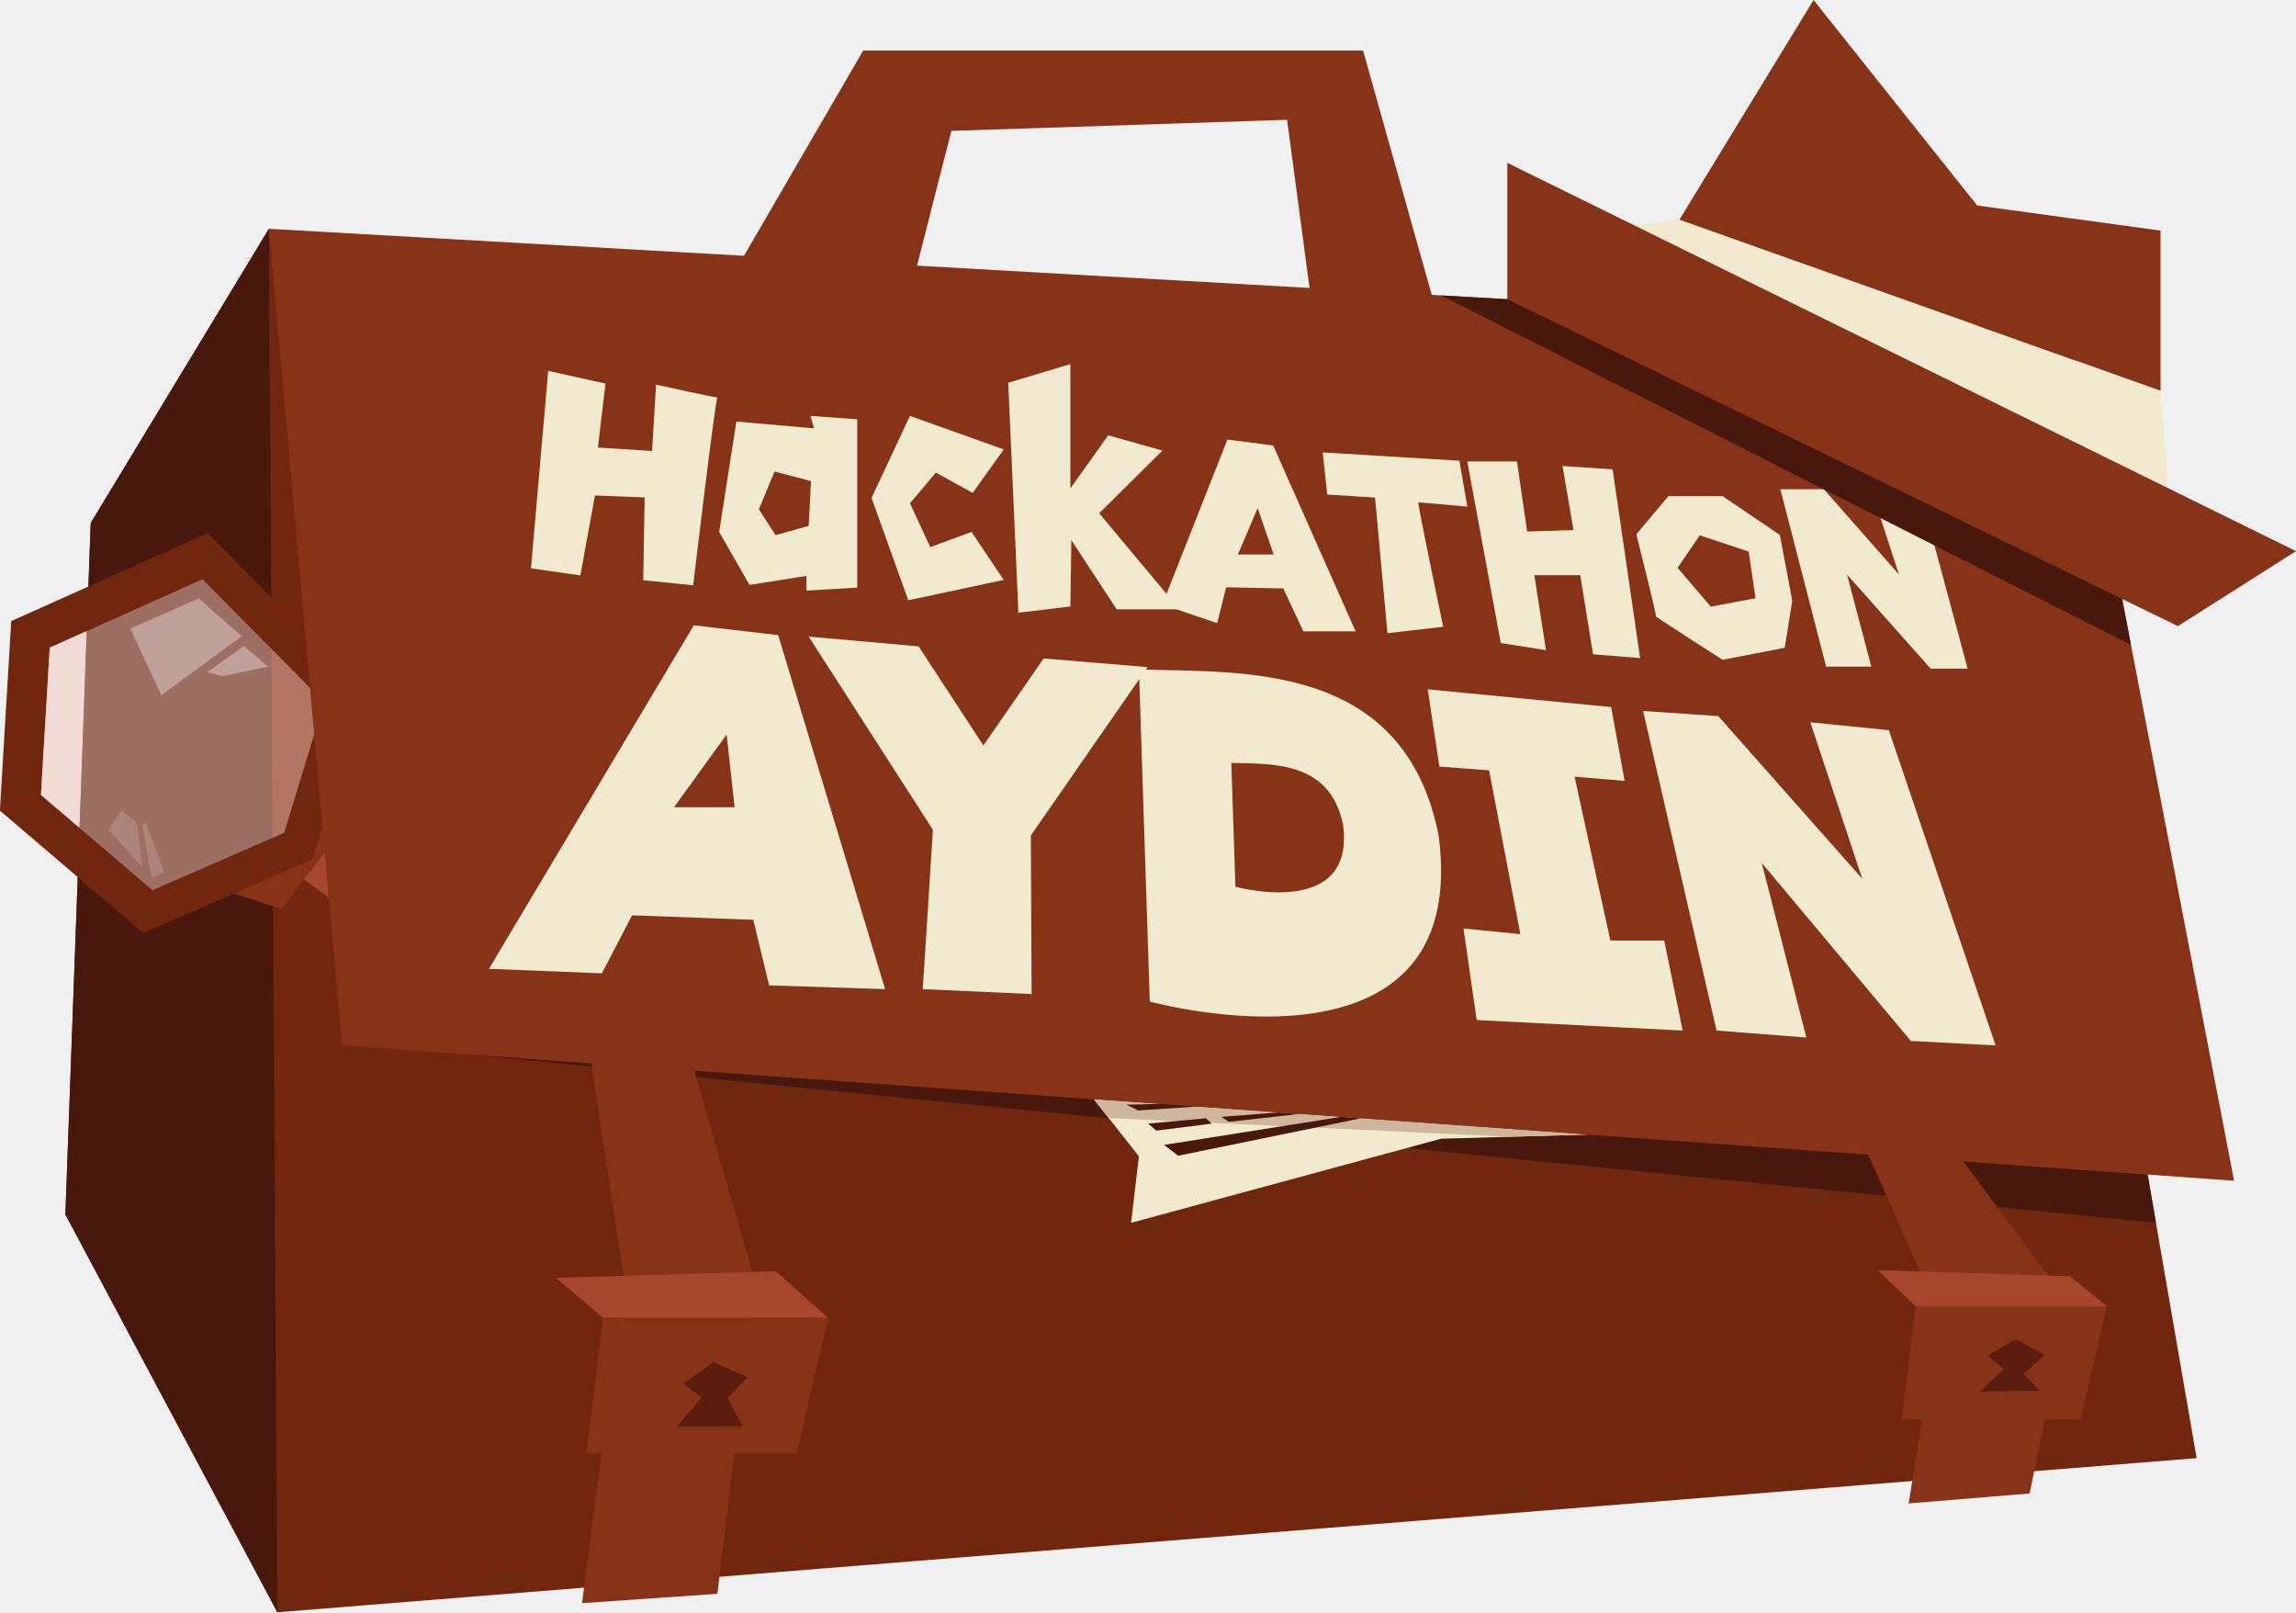
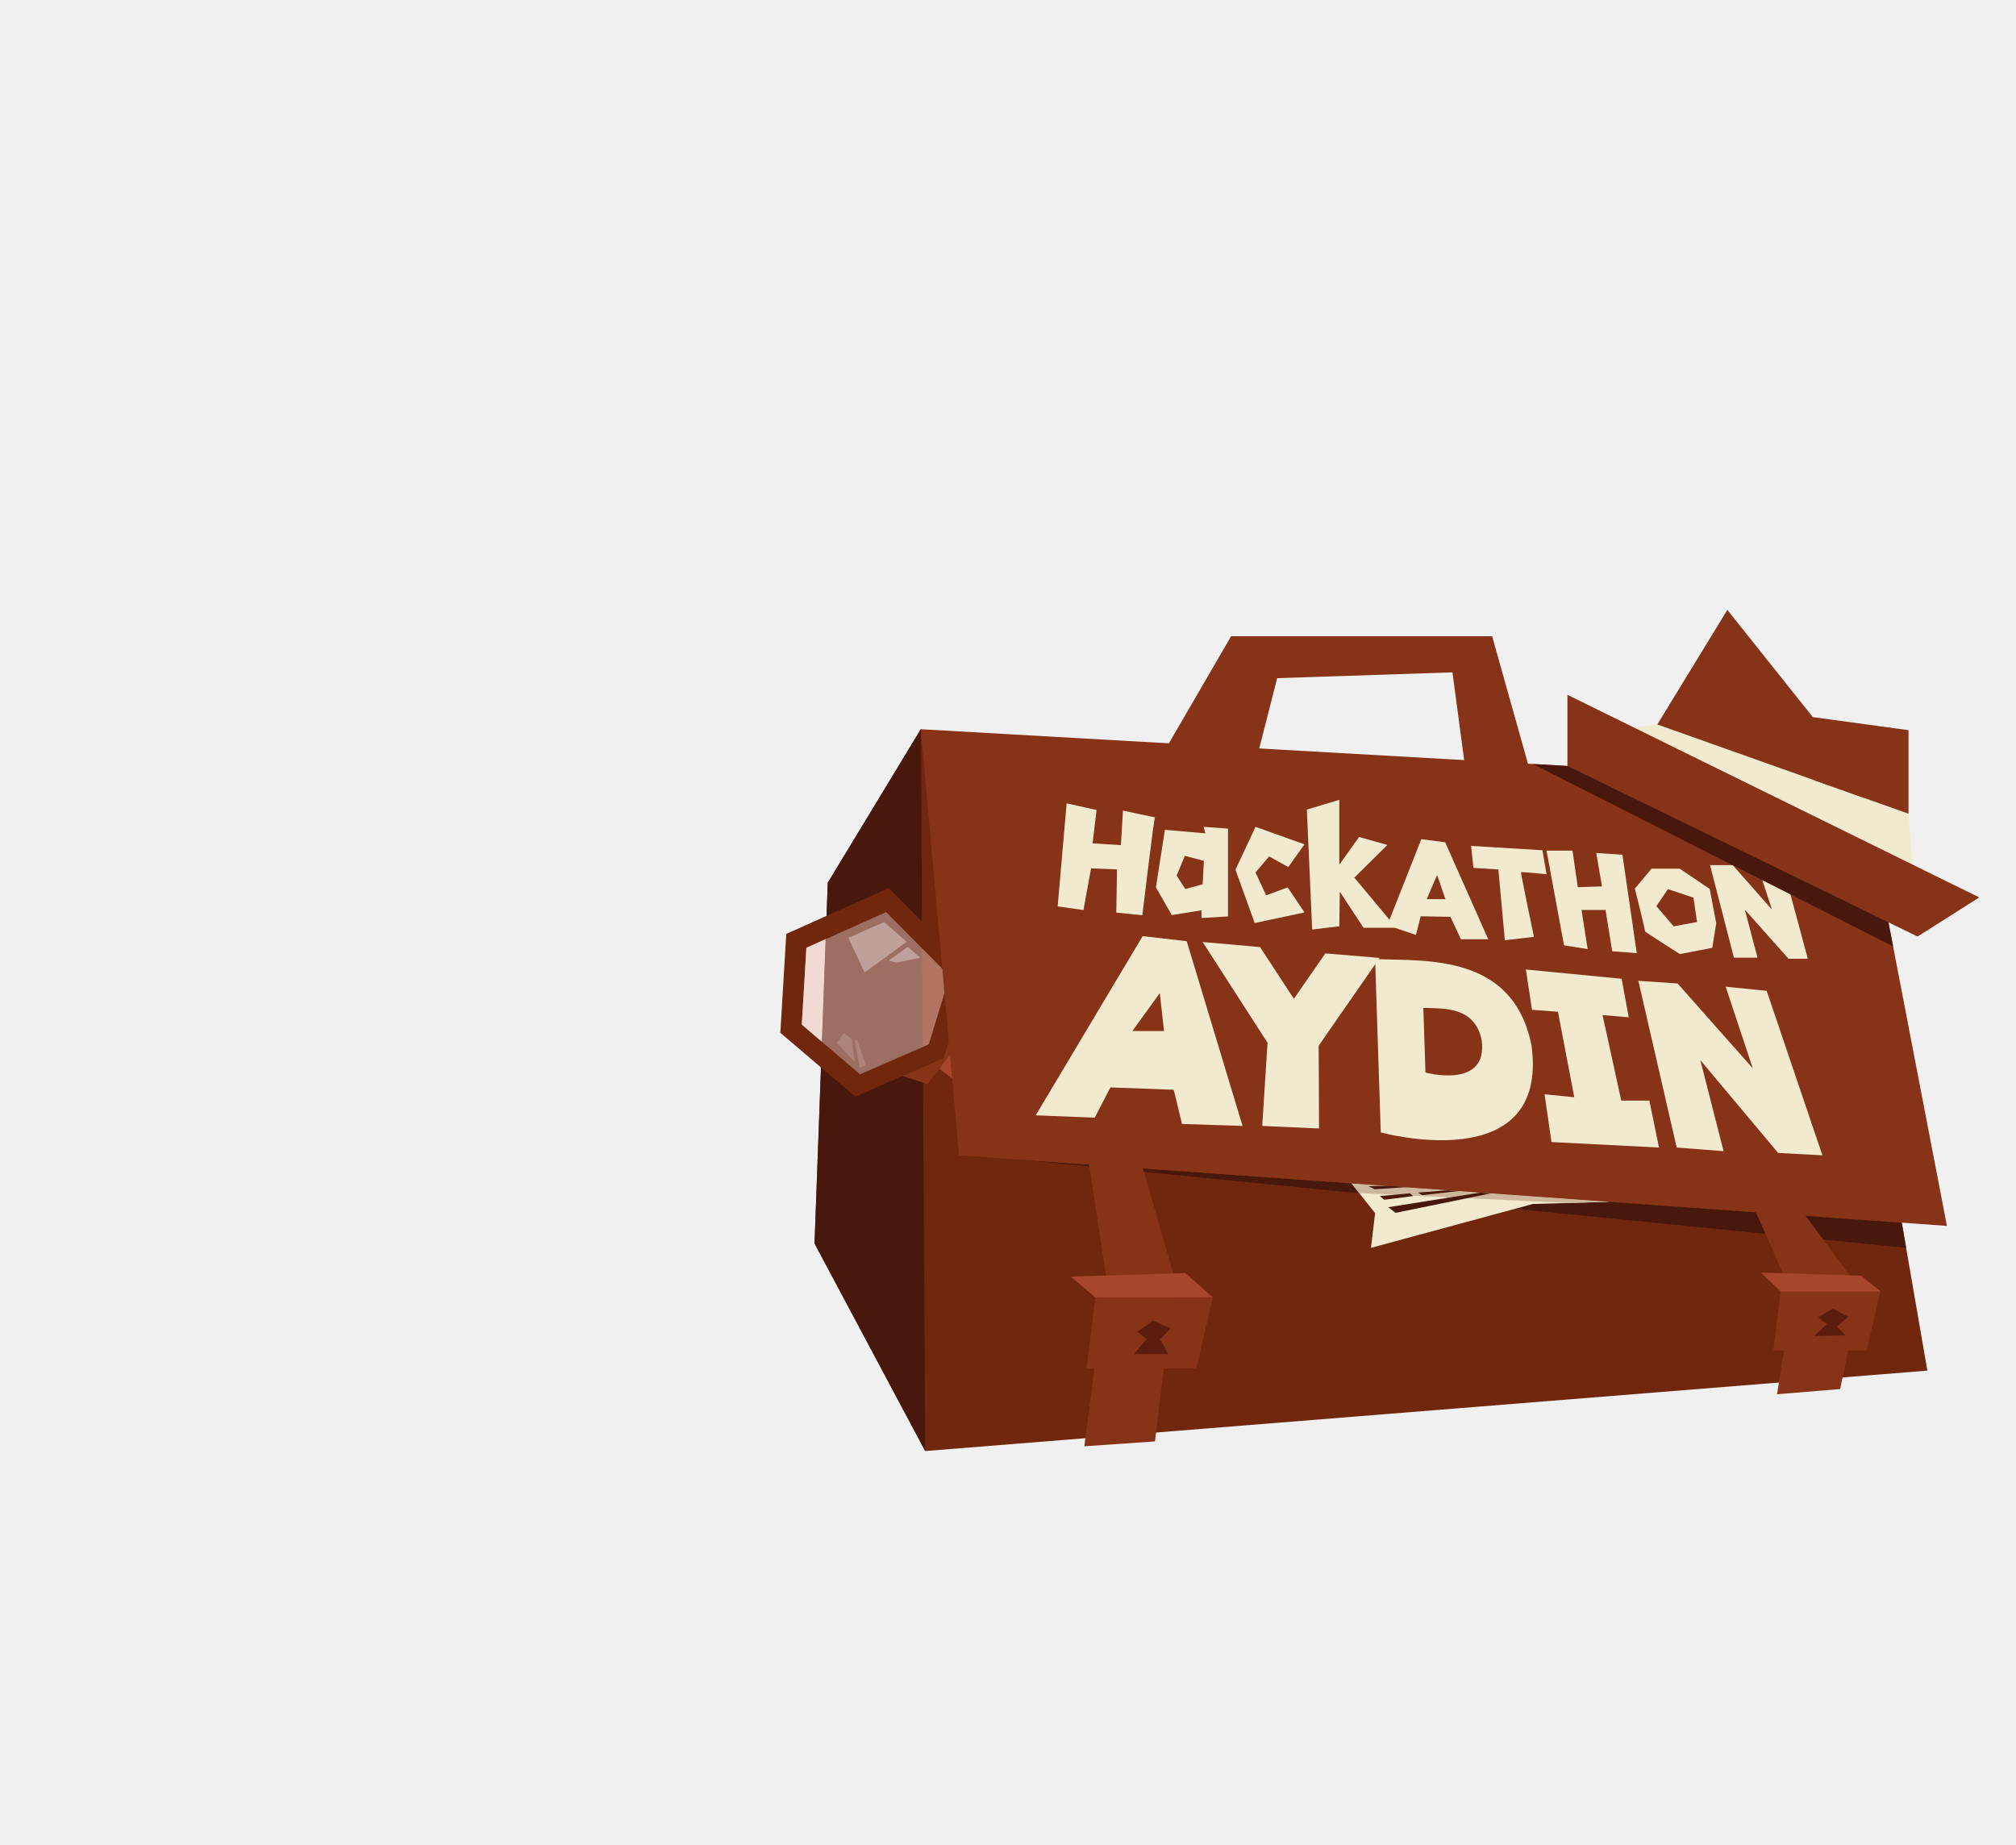
- <svg xmlns="http://www.w3.org/2000/svg" id="Layer_1" data-name="Layer 1" viewBox="0 0 635.25 446">
+ <svg xmlns="http://www.w3.org/2000/svg" width="1096" zoomAndPan="magnify" viewBox="0 0 1096 1003" height="1003" preserveAspectRatio="xMidYMid meet" version="1.0">
  <defs>
-     <style>.cls-1{fill:#70270d;}.cls-2{fill:#48180d;}.cls-3{fill:#873318;}.cls-4{fill:#a6462c;}.cls-5{fill:#f1eace;}.cls-6{fill:#5b1d0e;}.cls-7{fill:#ceb79d;}.cls-8{fill:#f2c5b8;opacity:0.5;}.cls-10,.cls-9{fill:#fff;}.cls-9{opacity:0.15;}.cls-10{opacity:0.35;}</style>
+     <clipPath id="094a4b0313">
+       <path d="M 442 396 L 1048 396 L 1048 788.969 L 442 788.969 Z M 442 396 " clip-rule="nonzero" />
+     </clipPath>
+     <clipPath id="13cb546de6">
+       <path d="M 442 396 L 504 396 L 504 788.969 L 442 788.969 Z M 442 396 " clip-rule="nonzero" />
+     </clipPath>
+     <clipPath id="075e319f7c">
+       <path d="M 424.27 482 L 528 482 L 528 597 L 424.27 597 Z M 424.27 482 " clip-rule="nonzero" />
+     </clipPath>
+     <clipPath id="3392c0e983">
+       <path d="M 901 331.469 L 1038 331.469 L 1038 443 L 901 443 Z M 901 331.469 " clip-rule="nonzero" />
+     </clipPath>
+     <clipPath id="32a22c30db">
+       <path d="M 852 377 L 1076.02 377 L 1076.02 510 L 852 510 Z M 852 377 " clip-rule="nonzero" />
+     </clipPath>
  </defs>
-   <polyline class="cls-1" points="74.4 63.29 25.1 144.68 18.09 335.95 76.74 446 607.76 403.36 582.97 259.99" />
-   <polygon class="cls-2" points="76.74 446 74.4 63.29 25.1 144.68 18.09 335.95 76.74 446" />
-   <polygon class="cls-3" points="166.86 364.67 229.13 364.67 220.39 402.08 162.24 402.08 166.86 364.67" />
-   <polygon class="cls-3" points="530.07 361.06 583 361.06 575.57 392.67 526.15 392.67 530.07 361.06" />
-   <polyline class="cls-2" points="130.03 291.73 596.51 338.27 594.2 324.92" />
-   <polyline class="cls-3" points="513.85 312.44 536.4 363.52 528.09 415.88 561.55 413.14 572.4 360.46 538.7 315.27" />
-   <polyline class="cls-3" points="162.4 286.33 172.69 354.08 161.03 443.48 198.49 440.89 208.83 354.21 190.09 289.2" />
-   <polygon class="cls-4" points="229.13 364.53 214.65 351.65 153.81 353.49 166.86 364.53 229.13 364.53" />
-   <polygon class="cls-4" points="583 361.4 572.68 353.01 519.5 351.36 530.07 361.4 583 361.4" />
-   <polygon class="cls-5" points="302.63 304.07 315.11 319.87 312.93 338.27 398.73 315 439.34 313.85 302.63 304.07" />
-   <polygon class="cls-6" points="205.51 394.58 187.25 394.62 194.12 386.63 189.09 382.74 197.38 376.84 206.76 380.92 201.32 386.8 205.51 394.58" />
-   <polygon class="cls-6" points="564.4 384.68 547.79 384.96 554.43 378.7 549.92 375.1 557.74 370.43 565.71 374.83 559.88 380.07 564.4 384.68" />
-   <path class="cls-4" d="M666.32,659.56" transform="translate(-236.03 -303.19)" />
-   <polyline class="cls-7" points="306.74 309.27 417.68 314.46 439.34 313.85 302.63 304.07" />
-   <polygon class="cls-2" points="325.98 319.7 376.51 309.36 370.99 308.96 322.06 316.72 325.98 319.7" />
-   <polyline class="cls-2" points="359.59 308.14 340.02 310.33 337.89 308.96 353.79 307.73" />
-   <polygon class="cls-2" points="335.26 310.83 333.64 309.35 317.66 310.81 319.92 312.76 335.26 310.83" />
-   <polyline class="cls-2" points="333.25 305.97 314.91 307.19 311.64 305.58 323.84 305.3" />
-   <polygon class="cls-4" points="82.91 242.37 131.97 278.99 135.28 268.03 93.26 228.24 82.91 242.37" />
-   <polyline class="cls-3" points="72.24 242.83 62.15 246.27 77.88 251.47 102.89 218.82 98.52 208.77" />
-   <path class="cls-1" d="M239.14,475,236,527.42l39.68,33.87,46.84-20.44,14.22-46.49-43.29-43.68Zm86.57,22.37-11.06,36.17-36.43,15.89-30.86-26.34,2.43-40.76L292,463.43Z" transform="translate(-236.03 -303.19)" />
-   <polygon class="cls-8" points="89.68 194.21 78.62 230.37 42.19 246.27 11.33 219.92 13.75 179.17 56.01 160.24 89.68 194.21" />
-   <polygon class="cls-3" points="398.73 90.85 377.13 13.99 238.82 13.99 201.53 78.18 251.7 81.4 263.23 36.21 356.11 33.14 363.51 88.59 398.73 90.85" />
-   <polygon class="cls-3" points="74.4 63.29 94.64 289.2 618.12 326.63 572.89 91.63 74.4 63.29" />
-   <path class="cls-5" d="M396.61,462.36l-13.67-1.95,4.76-54.62,15.86,3.51L401.45,427l15,.94,1.09-18.36s17.51,3.91,17,3.52-6.72,52-6.72,52L414,463.69l.39-22.89-13.75-.55Z" transform="translate(-236.03 -303.19)" />
-   <path class="cls-5" d="M460.29,418.24l.94,3.44-21.46-1.87L435,450.33,443.41,465l15.74-2.5v4.07l14.06-.84V419.18Zm-.52,30.43-9.17,2.55L446,444.07l4.34-10.46,10.08,2.68Z" transform="translate(-236.03 -303.19)" />
-   <polygon class="cls-5" points="277.71 160.42 268.8 147.14 257.39 151.36 251.76 139.22 258.95 130.73 269.11 136.36 277.71 124.32 251.76 115.05 241.14 137.74 251.3 166.05 277.71 160.42" />
-   <polygon class="cls-5" points="296.15 167.77 295.9 167.8 281.77 169.49 278.96 105.88 296.15 100.72 296.15 135.11 306.62 120.42 321.62 124.64 304.12 141.98 326.31 168.55 308.96 168.55 296.42 149.43 296.15 167.77" />
-   <path class="cls-5" d="M588.29,426.42l-12.66-1.64-18,45.63,15.16,5.16,2.5-9.92,15.79.31,5.55,11.88H611.1Zm-9.77,30.17L584,443.74l4.42,12.85Z" transform="translate(-236.03 -303.19)" />
-   <path class="cls-5" d="M619.91,478.35l15.42-1.77s-7.19-34.27-6.88-34.38S642,443.35,642,443.35l-2.19-12.71L602,428.34,603.24,440l13.23.84Z" transform="translate(-236.03 -303.19)" />
-   <polygon class="cls-5" points="427.74 179.85 415.23 177.88 405.96 127.66 419.71 127.66 422.53 147.04 435.34 146.62 432.32 128.91 446.18 129.84 453.78 182.04 440.76 181 437.22 159.12 424.51 159.12 427.74 179.85" />
-   <path class="cls-5" d="M728.47,451.17l-15.84-10.74h-15L688.77,451s5.73,22.71,5.42,22.71c0,.2,18.44,12,18.44,12l17.19-3.33,2.09-13ZM709.37,471l-9.19-10.73,6.13-9,13.53,4.51,1.91,12.9Z" transform="translate(-236.03 -303.19)" />
-   <polygon class="cls-5" points="517.75 184.41 505.25 184.41 492.59 135.34 504.63 135.34 525.41 158.94 518.14 136.67 531.43 136.82 544.4 184.96 534.16 184.96 511.03 158.94 517.75 184.41" />
-   <polygon class="cls-5" points="166.54 269.25 135.28 268 191.96 172.98 215.3 175.69 244.89 273.62 212.8 272.58 208.42 254.45 174.88 253.2 166.54 269.25" />
-   <polygon class="cls-5" points="223.74 176.1 254.16 178.81 272.08 206.21 288.75 182.15 317.51 184.54 285.21 231.11 285.42 274.98 255.31 273.62 258.12 229.55 223.74 176.1" />
-   <path class="cls-5" d="M551.15,488.36l3,91.89s89.28,24.59,79.91-46C624.39,485.65,578.88,489.39,551.15,488.36Z" transform="translate(-236.03 -303.19)" />
-   <polygon class="cls-5" points="412 213.09 398.25 212.05 395.02 190.69 445.76 195.59 449.51 216.01 435.65 214.86 445.55 260.18 460.45 260.18 465.56 285.08 408.57 282.17 404.92 256.85 420.65 258.41 412 213.09" />
-   <polygon class="cls-5" points="499.78 287.01 474.93 285.08 454.62 196.68 475.4 198.09 515.25 243.1 500.88 199.81 522.6 201.99 552.14 289.2 528.69 287.95 487.44 238.72 499.78 287.01" />
-   <path class="cls-3" d="M576.71,514.23l1.13,34.26s33.29,9.16,29.79-17.13C604,513.22,587.05,514.61,576.71,514.23Z" transform="translate(-236.03 -303.19)" />
-   <polygon class="cls-3" points="203.25 223.3 186.49 223.3 201.04 203.19 203.25 223.3" />
-   <polygon class="cls-5" points="599.87 135.17 597.77 108.08 464.66 60.77 448.51 62.75 599.87 135.17" />
-   <polyline class="cls-3" points="464.66 60.77 501.77 0 547.04 56.85 597.77 63.79 597.77 108.08" />
-   <polygon class="cls-2" points="589.6 178.43 398.73 81.73 417.04 82.77 586.02 159.85 589.6 178.43" />
-   <polygon class="cls-3" points="417.04 82.77 602.57 173.2 635.25 152.46 417.04 45.05 417.04 82.77" />
-   <polygon class="cls-9" points="39.36 239.83 37.88 227.68 33.67 224.27 29.95 229.53 39.36 239.83" />
-   <polygon class="cls-9" points="39.41 228.47 41.92 242.75 45.42 241.38 40.36 227.37 39.41 228.47" />
-   <polygon class="cls-10" points="54.99 165.54 66.9 176.01 44.63 192.28 36.04 173.89 54.99 165.54" />
-   <polygon class="cls-10" points="67.46 178.68 57.33 185.99 61.54 187.03 74.18 184.41 67.46 178.68" />
+   <g clip-path="url(#094a4b0313)">
+     <path fill="#70270d" d="M 500.602 396.453 L 450.023 479.91 L 442.828 676.035 L 503.004 788.879 L 1047.816 745.156 L 1022.383 598.148 " fill-opacity="1" fill-rule="nonzero" />
+   </g>
+   <g clip-path="url(#13cb546de6)">
+     <path fill="#48180d" d="M 503.004 788.879 L 500.602 396.453 L 450.023 479.91 L 442.828 676.035 Z M 503.004 788.879 " fill-opacity="1" fill-rule="nonzero" />
+   </g>
+   <path fill="#873318" d="M 595.465 705.484 L 659.352 705.484 L 650.383 743.844 L 590.723 743.844 Z M 595.465 705.484 " fill-opacity="1" fill-rule="nonzero" />
+   <path fill="#873318" d="M 968.109 701.781 L 1022.414 701.781 L 1014.789 734.195 L 964.086 734.195 Z M 968.109 701.781 " fill-opacity="1" fill-rule="nonzero" />
+   <path fill="#48180d" d="M 557.676 630.691 L 1036.273 678.414 L 1033.902 664.727 " fill-opacity="1" fill-rule="nonzero" />
+   <path fill="#873318" d="M 951.465 651.93 L 974.602 704.305 L 966.078 757.992 L 1000.406 755.184 L 1011.539 701.168 L 976.961 654.832 " fill-opacity="1" fill-rule="nonzero" />
+   <path fill="#873318" d="M 590.887 625.156 L 601.445 694.625 L 589.484 786.293 L 627.914 783.641 L 638.523 694.758 L 619.297 628.098 " fill-opacity="1" fill-rule="nonzero" />
+   <path fill="#a6462c" d="M 659.352 705.34 L 644.496 692.133 L 582.074 694.02 L 595.465 705.34 Z M 659.352 705.34 " fill-opacity="1" fill-rule="nonzero" />
+   <path fill="#a6462c" d="M 1022.414 702.133 L 1011.824 693.527 L 957.262 691.836 L 968.109 702.133 Z M 1022.414 702.133 " fill-opacity="1" fill-rule="nonzero" />
+   <path fill="#f1eace" d="M 734.762 643.348 L 747.566 659.547 L 745.328 678.414 L 833.355 654.555 L 875.02 653.375 Z M 734.762 643.348 " fill-opacity="1" fill-rule="nonzero" />
+   <path fill="#5b1d0e" d="M 635.117 736.152 L 616.383 736.195 L 623.434 728 L 618.27 724.012 L 626.777 717.965 L 636.398 722.148 L 630.82 728.176 Z M 635.117 736.152 " fill-opacity="1" fill-rule="nonzero" />
+   <path fill="#5b1d0e" d="M 1003.328 726.004 L 986.289 726.289 L 993.102 719.871 L 988.473 716.18 L 996.496 711.391 L 1004.672 715.902 L 998.691 721.273 Z M 1003.328 726.004 " fill-opacity="1" fill-rule="nonzero" />
+   <path fill="#ceb79d" d="M 738.977 648.68 L 852.797 654 L 875.02 653.375 L 734.762 643.348 " fill-opacity="1" fill-rule="nonzero" />
+   <path fill="#48180d" d="M 758.719 659.371 L 810.559 648.77 L 804.895 648.359 L 754.695 656.316 Z M 758.719 659.371 " fill-opacity="1" fill-rule="nonzero" />
+   <path fill="#48180d" d="M 793.199 647.52 L 773.121 649.766 L 770.938 648.359 L 787.25 647.098 " fill-opacity="1" fill-rule="nonzero" />
+   <path fill="#48180d" d="M 768.238 650.277 L 766.574 648.762 L 750.18 650.258 L 752.5 652.258 Z M 768.238 650.277 " fill-opacity="1" fill-rule="nonzero" />
+   <path fill="#48180d" d="M 766.176 645.293 L 747.359 646.547 L 744.004 644.895 L 756.52 644.605 " fill-opacity="1" fill-rule="nonzero" />
+   <path fill="#a6462c" d="M 509.332 580.082 L 559.668 617.629 L 563.062 606.391 L 519.953 565.59 Z M 509.332 580.082 " fill-opacity="1" fill-rule="nonzero" />
+   <path fill="#873318" d="M 498.387 580.551 L 488.035 584.078 L 504.172 589.41 L 529.832 555.934 L 525.348 545.629 " fill-opacity="1" fill-rule="nonzero" />
+   <g clip-path="url(#075e319f7c)">
+     <path fill="#70270d" d="M 427.461 507.73 L 424.238 561.48 L 464.949 596.211 L 513.008 575.25 L 527.598 527.582 L 483.18 482.793 Z M 516.277 530.668 L 504.934 567.754 L 467.555 584.047 L 435.895 557.039 L 438.387 515.246 L 481.695 495.867 Z M 516.277 530.668 " fill-opacity="1" fill-rule="nonzero" />
+   </g>
+   <path fill="#f2c5b8" d="M 516.281 530.699 L 504.934 567.777 L 467.555 584.078 L 435.895 557.059 L 438.379 515.277 L 481.734 495.867 Z M 516.281 530.699 " fill-opacity="0.5" fill-rule="nonzero" />
+   <path fill="#873318" d="M 833.355 424.715 L 811.195 345.902 L 669.293 345.902 L 631.035 411.723 L 682.508 415.023 L 694.336 368.688 L 789.629 365.539 L 797.223 422.398 Z M 833.355 424.715 " fill-opacity="1" fill-rule="nonzero" />
+   <path fill="#873318" d="M 500.602 396.453 L 521.367 628.098 L 1058.445 666.48 L 1012.039 425.516 Z M 500.602 396.453 " fill-opacity="1" fill-rule="nonzero" />
+   <path fill="#f1eace" d="M 589.02 494.77 L 574.996 492.77 L 579.879 436.762 L 596.152 440.363 L 593.988 458.512 L 609.375 459.477 L 610.496 440.648 C 610.496 440.648 628.461 444.656 627.938 444.258 C 627.414 443.859 621.043 497.578 621.043 497.578 L 606.863 496.133 L 607.262 472.66 L 593.156 472.098 Z M 589.02 494.77 " fill-opacity="1" fill-rule="nonzero" />
+   <path fill="#f1eace" d="M 654.355 449.527 L 655.32 453.055 L 633.301 451.137 L 628.406 482.434 L 637.035 497.477 L 653.184 494.91 L 653.184 499.086 L 667.609 498.223 L 667.609 450.492 Z M 653.82 480.73 L 644.414 483.344 L 639.695 476.016 L 644.145 465.289 L 654.488 468.035 Z M 653.82 480.73 " fill-opacity="1" fill-rule="nonzero" />
+   <path fill="#f1eace" d="M 709.191 496.051 L 700.051 482.434 L 688.344 486.762 L 682.57 474.312 L 689.945 465.605 L 700.371 471.379 L 709.191 459.035 L 682.57 449.527 L 671.672 472.793 L 682.098 501.824 Z M 709.191 496.051 " fill-opacity="1" fill-rule="nonzero" />
+   <path fill="#f1eace" d="M 728.113 503.586 L 727.855 503.617 L 713.359 505.352 L 710.477 440.125 L 728.113 434.836 L 728.113 470.098 L 738.855 455.035 L 754.242 459.363 L 736.289 477.141 L 759.055 504.387 L 741.254 504.387 L 728.391 484.781 Z M 728.113 503.586 " fill-opacity="1" fill-rule="nonzero" />
+   <path fill="#f1eace" d="M 785.68 457.918 L 772.691 456.234 L 754.223 503.023 L 769.777 508.312 L 772.344 498.141 L 788.543 498.461 L 794.234 510.641 L 809.082 510.641 Z M 775.656 488.852 L 781.277 475.676 L 785.812 488.852 Z M 775.656 488.852 " fill-opacity="1" fill-rule="nonzero" />
+   <path fill="#f1eace" d="M 818.121 511.164 L 833.941 509.348 C 833.941 509.348 826.566 474.211 826.883 474.098 C 827.199 473.984 840.785 475.277 840.785 475.277 L 838.539 462.242 L 799.746 459.887 L 801.02 471.84 L 814.59 472.703 Z M 818.121 511.164 " fill-opacity="1" fill-rule="nonzero" />
+   <path fill="#f1eace" d="M 863.121 515.973 L 850.285 513.953 L 840.773 462.457 L 854.883 462.457 L 857.773 482.332 L 870.918 481.898 L 867.82 463.742 L 882.039 464.695 L 889.836 518.219 L 876.477 517.152 L 872.848 494.719 L 859.805 494.719 Z M 863.121 515.973 " fill-opacity="1" fill-rule="nonzero" />
+   <path fill="#f1eace" d="M 929.5 483.293 L 913.25 472.281 L 897.859 472.281 L 888.77 483.121 C 888.77 483.121 894.648 506.406 894.332 506.406 C 894.332 506.613 913.25 518.711 913.25 518.711 L 930.887 515.297 L 933.031 501.965 Z M 909.906 503.629 L 900.477 492.625 L 906.766 483.398 L 920.648 488.02 L 922.605 501.25 Z M 909.906 503.629 " fill-opacity="1" fill-rule="nonzero" />
+   <path fill="#f1eace" d="M 955.469 520.648 L 942.645 520.648 L 929.656 470.332 L 942.008 470.332 L 963.328 494.531 L 955.867 471.699 L 969.504 471.852 L 982.809 521.215 L 972.305 521.215 L 948.574 494.531 Z M 955.469 520.648 " fill-opacity="1" fill-rule="nonzero" />
+   <path fill="#f1eace" d="M 595.137 607.641 L 563.062 606.359 L 621.215 508.93 L 645.164 511.707 L 675.52 612.125 L 642.598 611.059 L 638.102 592.465 L 603.691 591.184 Z M 595.137 607.641 " fill-opacity="1" fill-rule="nonzero" />
+   <path fill="#f1eace" d="M 653.82 512.129 L 685.031 514.906 L 703.418 543.004 L 720.52 518.332 L 750.027 520.781 L 716.887 568.535 L 717.102 613.52 L 686.211 612.125 L 689.094 566.934 Z M 653.82 512.129 " fill-opacity="1" fill-rule="nonzero" />
+   <path fill="#f1eace" d="M 747.574 521.43 L 750.652 615.652 C 750.652 615.652 842.25 640.863 832.637 568.484 C 822.719 518.648 776.023 522.484 747.574 521.43 Z M 747.574 521.43 " fill-opacity="1" fill-rule="nonzero" />
+   <path fill="#f1eace" d="M 846.973 550.059 L 832.863 548.992 L 829.551 527.09 L 881.609 532.113 L 885.457 553.051 L 871.234 551.871 L 881.395 598.344 L 896.68 598.344 L 901.922 623.875 L 843.453 620.891 L 839.707 594.926 L 855.848 596.527 Z M 846.973 550.059 " fill-opacity="1" fill-rule="nonzero" />
+   <path fill="#f1eace" d="M 937.031 625.852 L 911.535 623.875 L 890.699 533.23 L 912.02 534.676 L 952.902 580.828 L 938.16 536.441 L 960.445 538.676 L 990.75 628.098 L 966.691 626.816 L 924.371 576.336 Z M 937.031 625.852 " fill-opacity="1" fill-rule="nonzero" />
+   <path fill="#873318" d="M 773.797 547.953 L 774.957 583.086 C 774.957 583.086 809.113 592.477 805.523 565.52 C 801.797 546.918 784.406 548.344 773.797 547.953 Z M 773.797 547.953 " fill-opacity="1" fill-rule="nonzero" />
+   <path fill="#873318" d="M 632.801 560.527 L 615.605 560.527 L 630.531 539.906 Z M 632.801 560.527 " fill-opacity="1" fill-rule="nonzero" />
+   <path fill="#f1eace" d="M 1039.723 470.16 L 1037.566 442.383 L 901 393.871 L 884.43 395.902 Z M 1039.723 470.16 " fill-opacity="1" fill-rule="nonzero" />
+   <g clip-path="url(#3392c0e983)">
+     <path fill="#873318" d="M 901 393.871 L 939.074 331.559 L 985.52 389.852 L 1037.566 396.969 L 1037.566 442.383 " fill-opacity="1" fill-rule="nonzero" />
+   </g>
+   <path fill="#48180d" d="M 1029.184 514.516 L 833.355 415.363 L 852.141 416.43 L 1025.512 495.465 Z M 1029.184 514.516 " fill-opacity="1" fill-rule="nonzero" />
+   <g clip-path="url(#32a22c30db)">
+     <path fill="#873318" d="M 852.141 416.43 L 1042.492 509.156 L 1076.02 487.887 L 852.141 377.75 Z M 852.141 416.43 " fill-opacity="1" fill-rule="nonzero" />
+   </g>
+   <path fill="#ffffff" d="M 464.652 577.477 L 463.133 565.016 L 458.816 561.52 L 454.996 566.914 Z M 464.652 577.477 " fill-opacity="0.15" fill-rule="nonzero" />
+   <path fill="#ffffff" d="M 464.703 565.828 L 467.277 580.469 L 470.871 579.066 L 465.68 564.699 Z M 464.703 565.828 " fill-opacity="0.15" fill-rule="nonzero" />
+   <path fill="#ffffff" d="M 480.688 501.301 L 492.906 512.035 L 470.059 528.719 L 461.246 509.863 Z M 480.688 501.301 " fill-opacity="0.35" fill-rule="nonzero" />
+   <path fill="#ffffff" d="M 493.48 514.773 L 483.09 522.27 L 487.41 523.336 L 500.375 520.648 Z M 493.48 514.773 " fill-opacity="0.35" fill-rule="nonzero" />
</svg>
